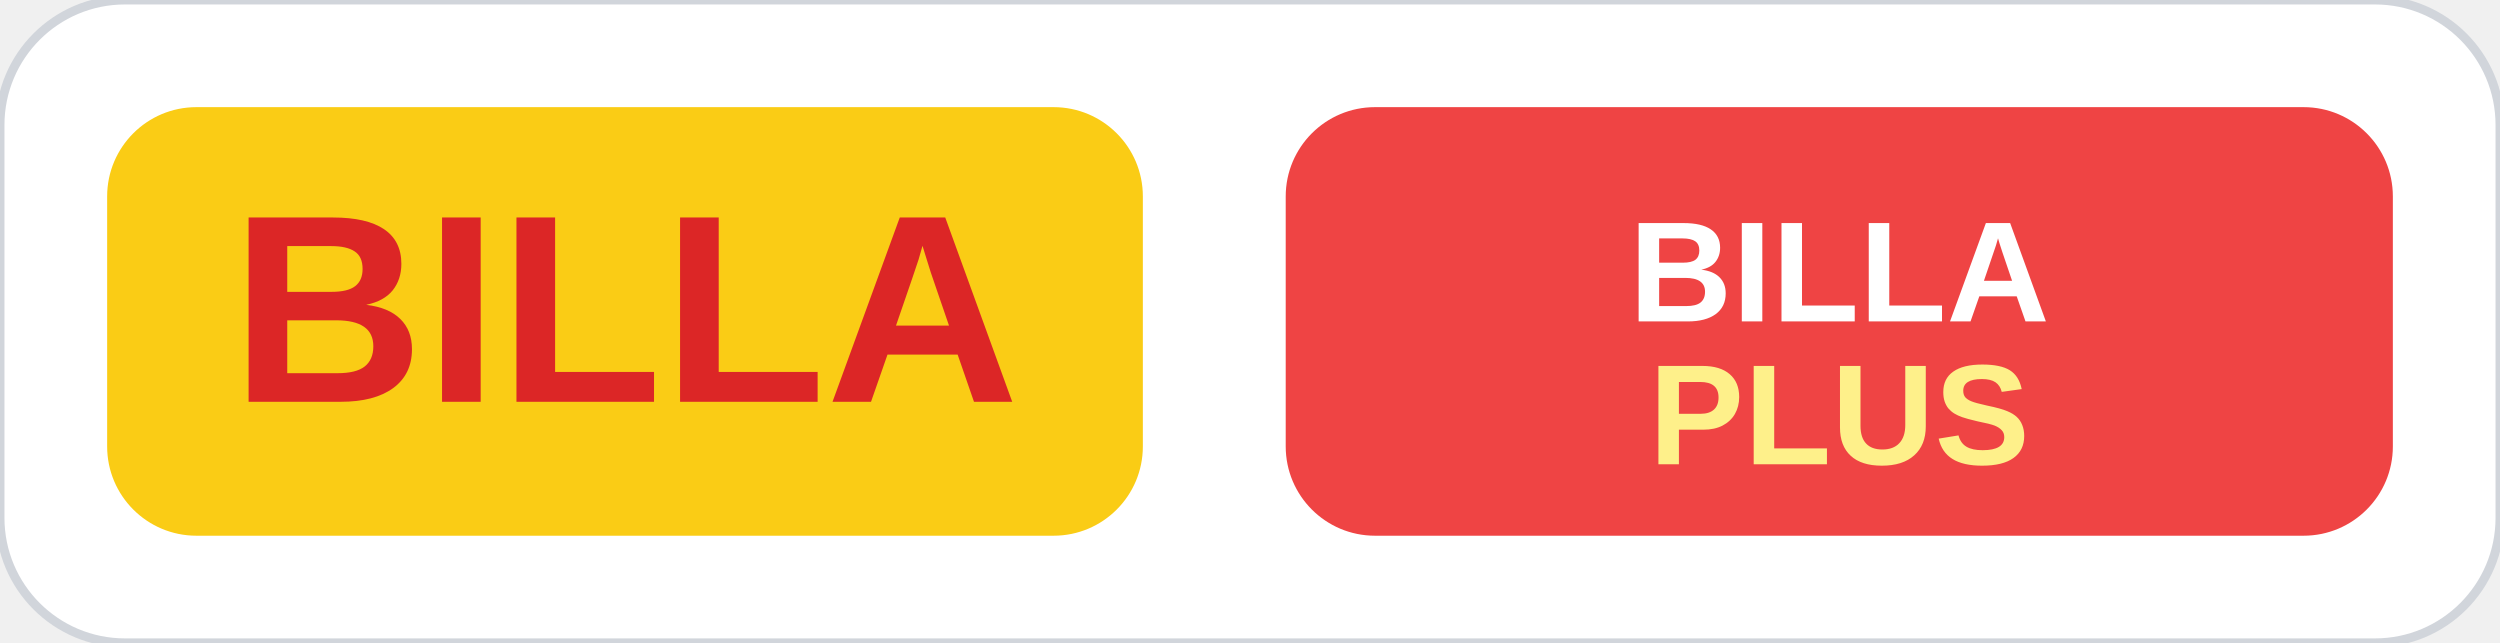
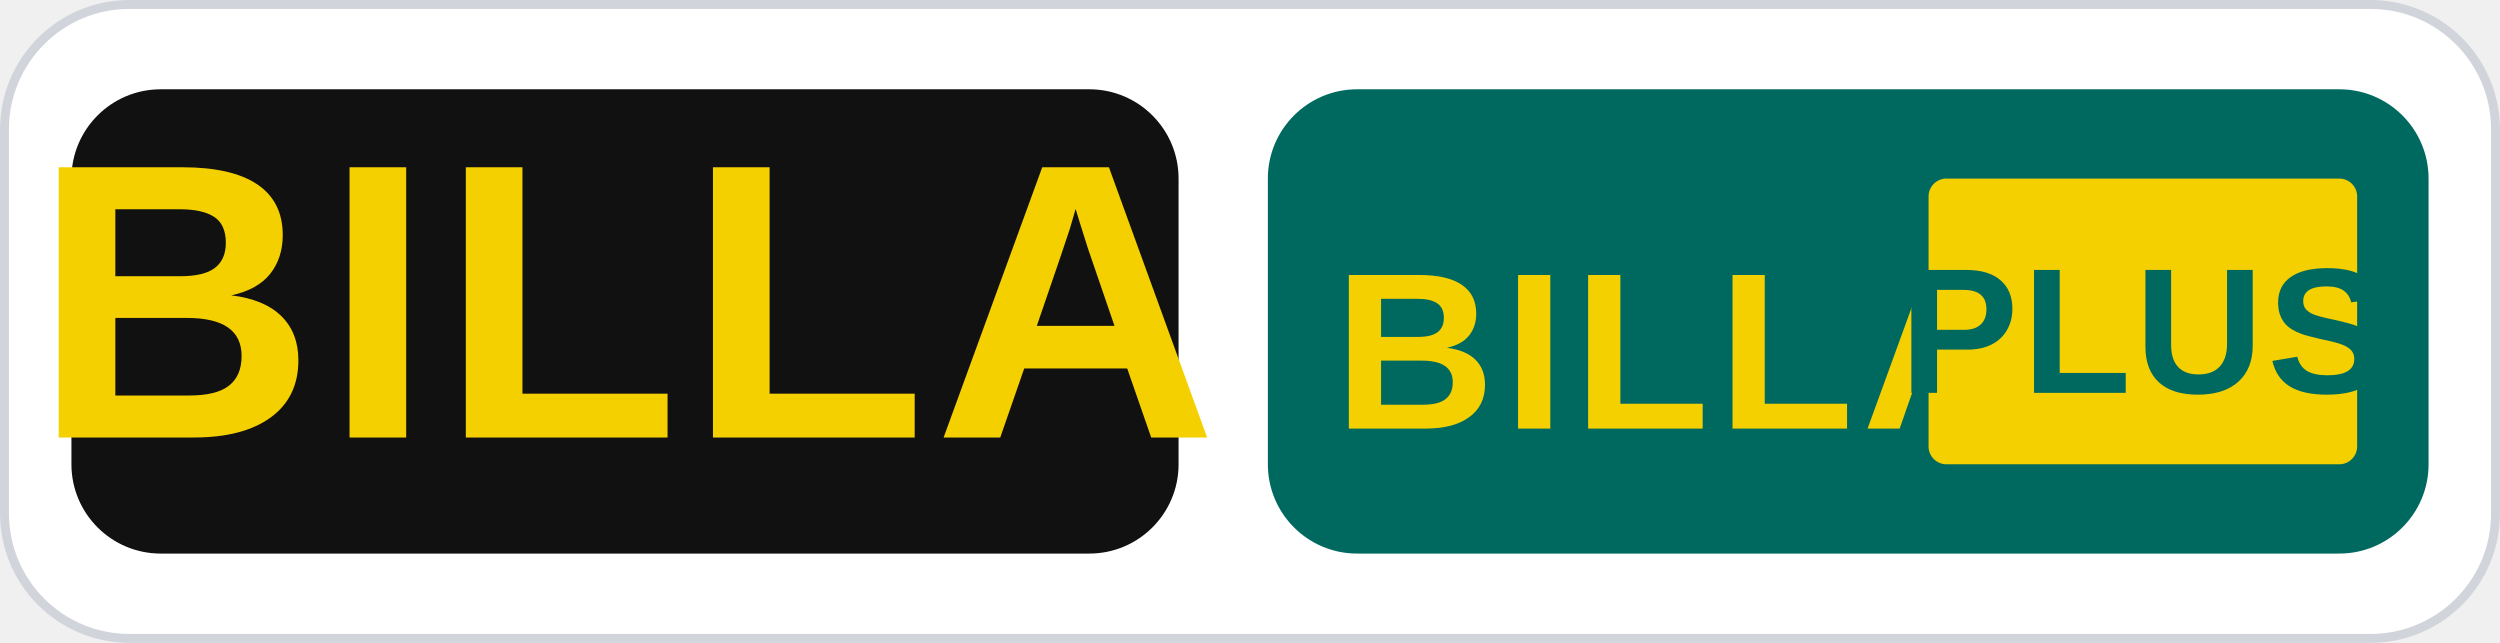
<svg xmlns="http://www.w3.org/2000/svg" width="280" height="72" viewBox="0 0 280 72" role="img" aria-label="BILLA und BILLA PLUS Logo">
-   <rect x="0" y="0" width="280" height="72" rx="14" fill="#ffffff" />
-   <rect x="0" y="0" width="280" height="72" rx="14" fill="none" stroke="#d1d5db" />
-   <g transform="translate(12,12)">
-     <rect width="116" height="48" rx="10" fill="#facc15" />
-     <text x="58" y="33" text-anchor="middle" font-family="Arial, Helvetica, sans-serif" font-size="30" font-weight="900" fill="#dc2626">BILLA</text>
+   <rect x="0.5" y="0.5" width="279" height="71" rx="14" fill="#ffffff" stroke="#d1d5db" />
+   <g transform="translate(8,10)">
+     <rect width="124" height="52" rx="10" fill="#111111" />
+     <text x="62" y="39" text-anchor="middle" font-family="Arial Black, Arial, Helvetica, sans-serif" font-size="44" font-weight="900" letter-spacing="0.8" fill="#f5d000">BILLA</text>
  </g>
-   <g transform="translate(144,12)">
-     <rect width="124" height="48" rx="10" fill="#ef4444" />
-     <text x="62" y="24" text-anchor="middle" font-family="Arial, Helvetica, sans-serif" font-size="16" font-weight="900" fill="#ffffff">BILLA</text>
-     <text x="62" y="40" text-anchor="middle" font-family="Arial, Helvetica, sans-serif" font-size="16" font-weight="900" fill="#fef08a">PLUS</text>
+   <g transform="translate(142,10)">
+     <rect width="130" height="52" rx="10" fill="#00695f" />
+     <text x="46" y="38" text-anchor="middle" font-family="Arial Black, Arial, Helvetica, sans-serif" font-size="25" font-weight="900" letter-spacing="0.9" fill="#f5d000">BILLA</text>
+     <rect x="74" y="10" width="48" height="32" rx="2" fill="#f5d000" />
+     <text x="98" y="34" text-anchor="middle" font-family="Arial Black, Arial, Helvetica, sans-serif" font-size="20" font-weight="900" letter-spacing="0.4" fill="#00695f">PLUS</text>
  </g>
</svg>
